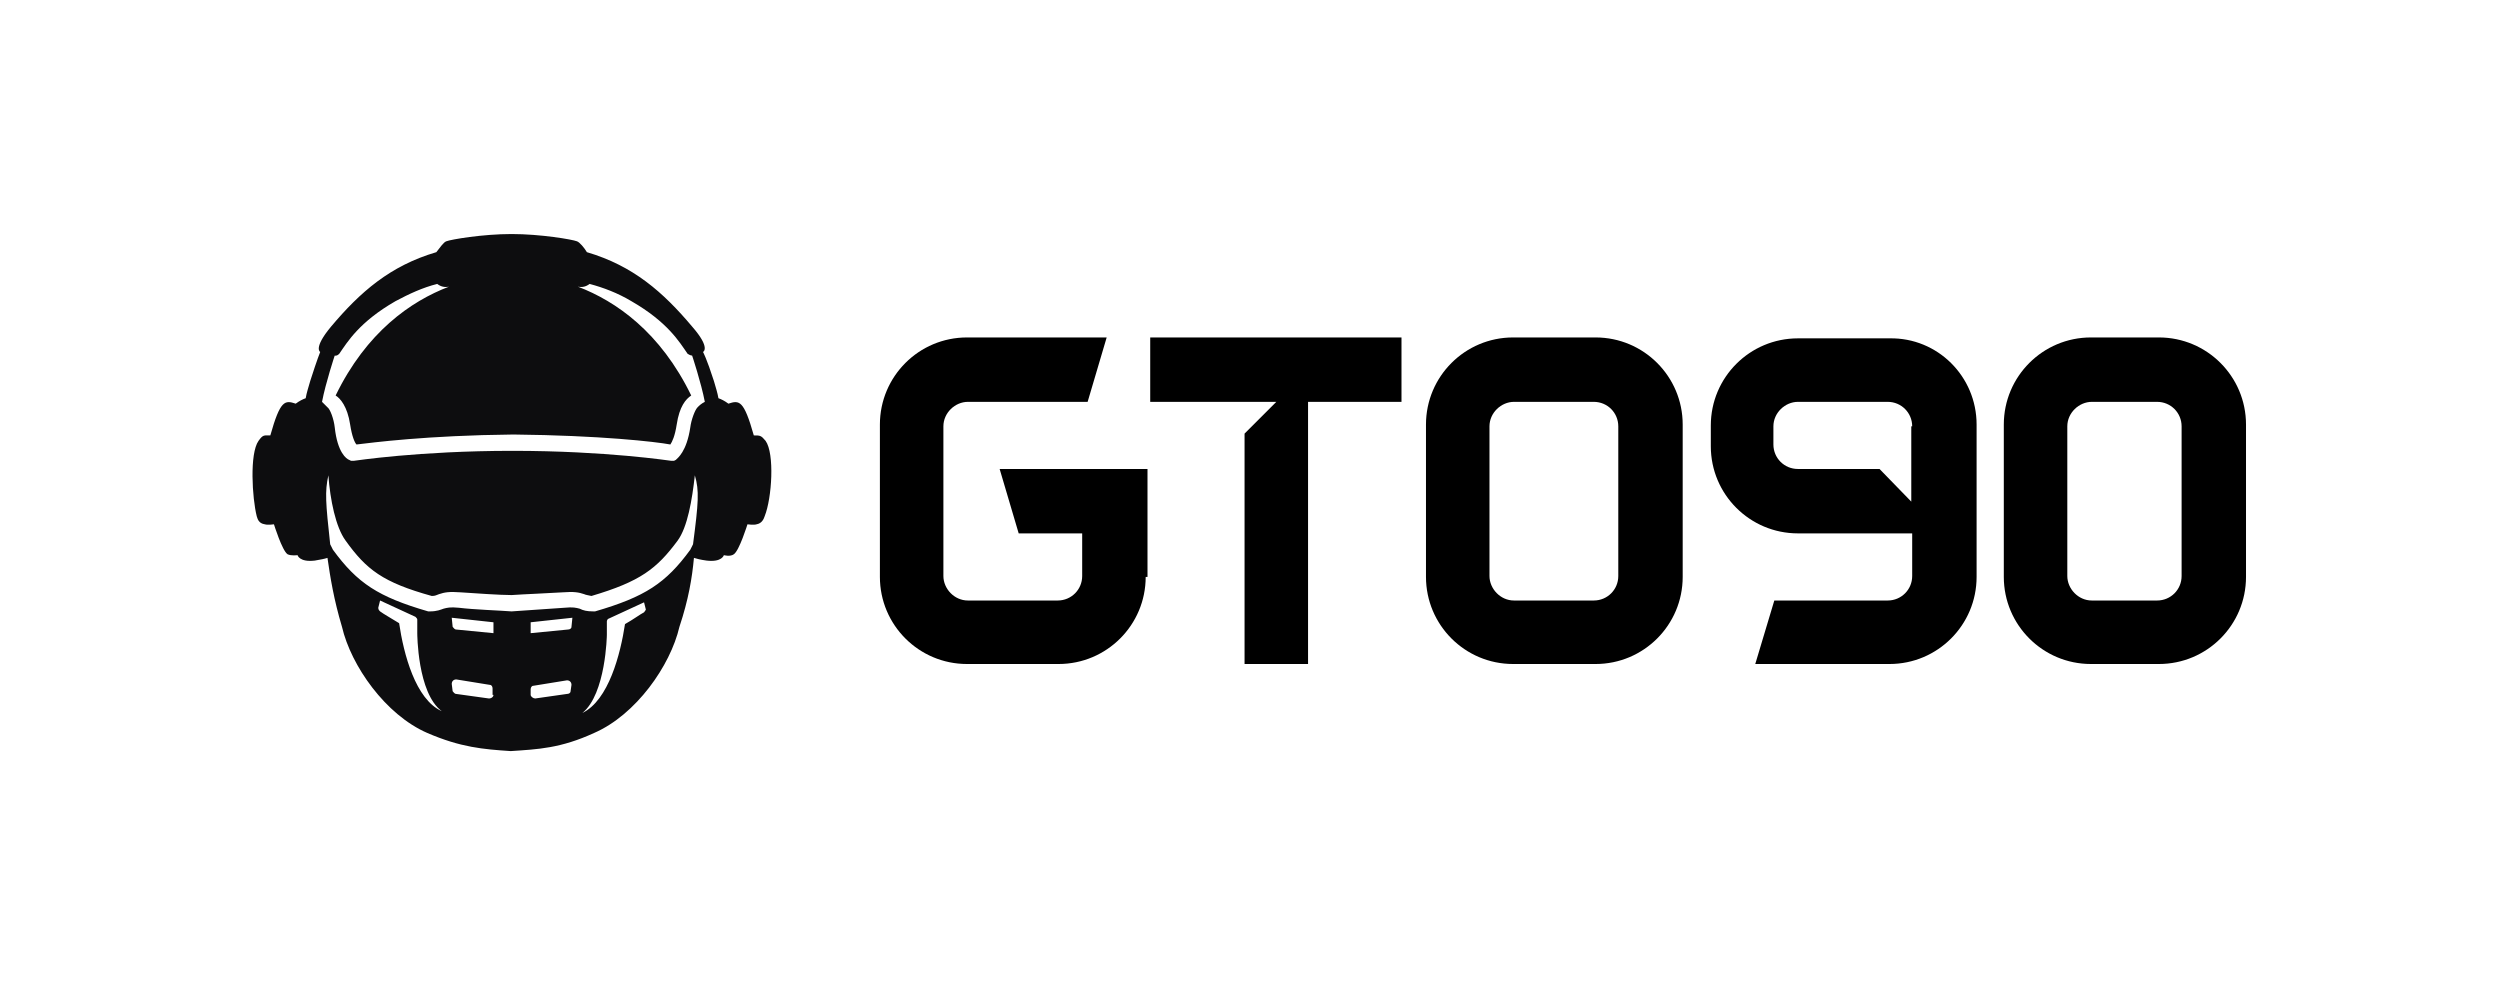
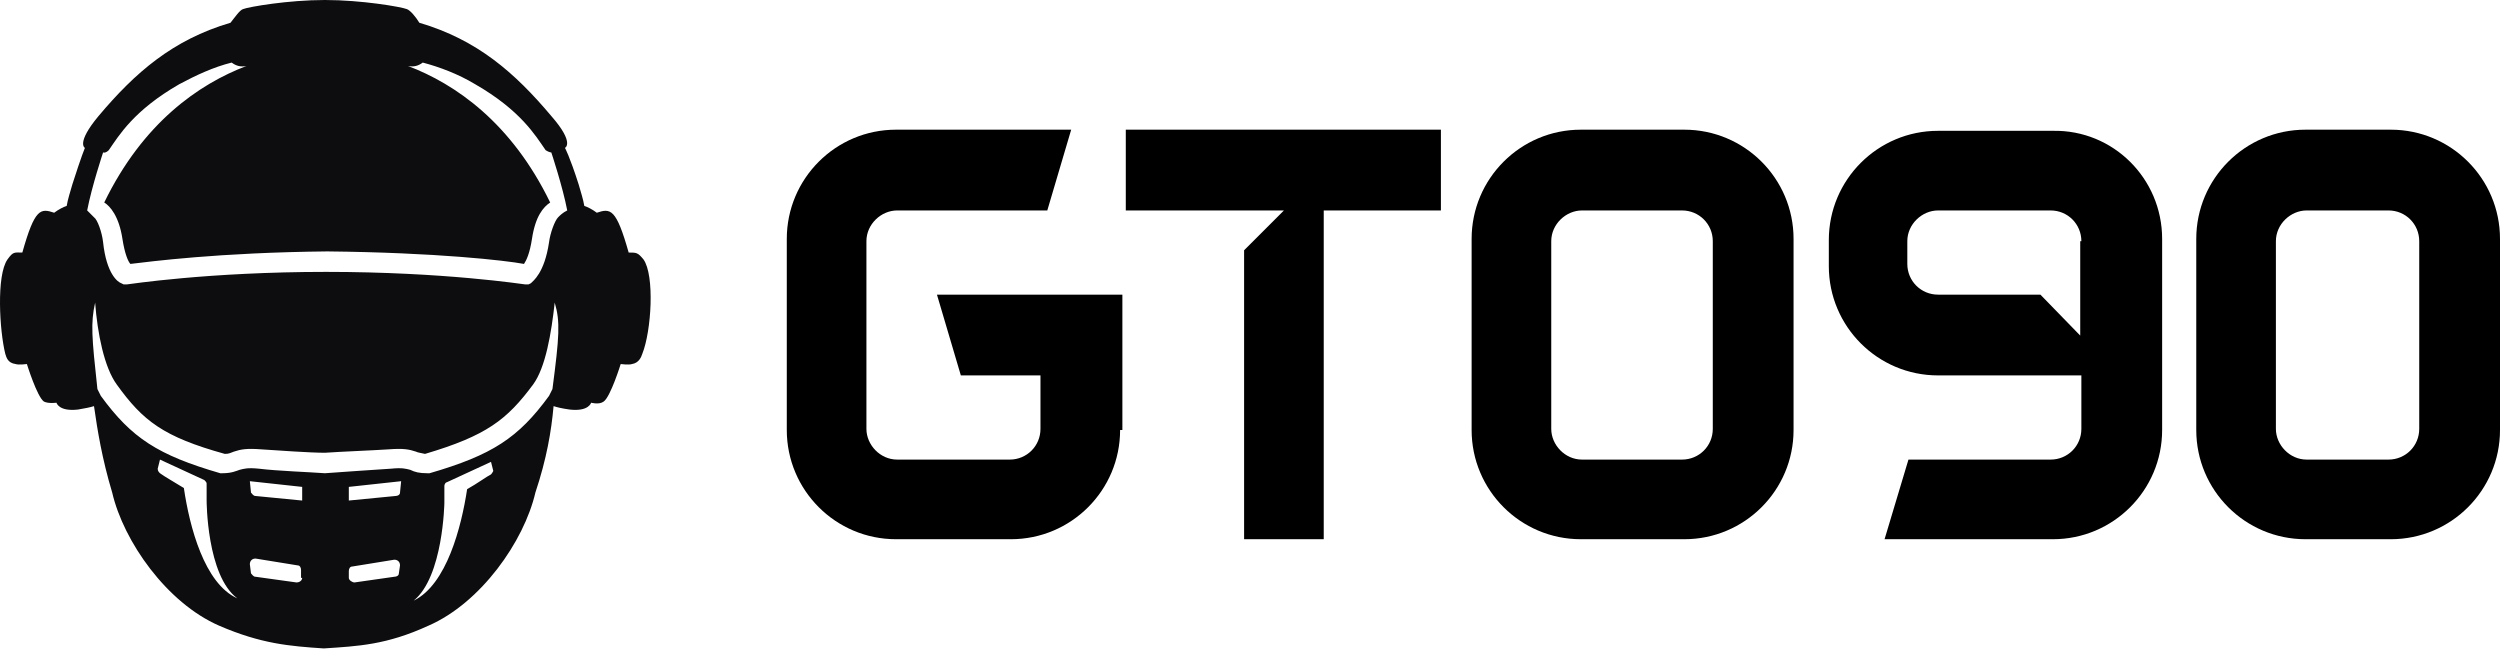
- <svg xmlns="http://www.w3.org/2000/svg" id="svg20" xml:space="preserve" style="enable-background:new 0 0 275.6 108.6;" viewBox="0 0 275.6 108.6" y="0px" x="0px" version="1.1">
-   <defs id="defs24" />
+ <svg xmlns="http://www.w3.org/2000/svg" height="57" width="219.763" id="svg20" xml:space="preserve" viewBox="0 0 219.763 57" y="0px" x="0px" version="1.1">
+   <defs id="defs24">
+ 	
+ 	
+ 
+ 		
+ 		
+ 		
+ 		
+ 		
+ 	</defs>
  <style id="style2" type="text/css">
	.st0{fill:#0D0D0F;}
</style>
-   <g id="background">
+   <g transform="translate(-27.83688,-25.8)" id="background">
</g>
-   <g id="Layer_1">
-     <g id="g15">
-       <path id="path5" d="M126.3,63.6c0,5.3-4.3,9.6-9.6,9.6h-10.1c-5.3,0-9.6-4.3-9.6-9.6V46.8c0-5.3,4.3-9.6,9.6-9.6H122l-2.1,7.1h-13.2    c-1.4,0-2.7,1.2-2.7,2.7v16.5c0,1.4,1.2,2.7,2.7,2.7h9.9c1.5,0,2.7-1.2,2.7-2.7v-4.7h-7l-2.1-7.1h16.3V63.6z" />
-       <path id="path7" d="M154.5,44.3h-10.3v28.9h-7V47.8l3.5-3.5h-13.9v-7.1h27.7V44.3z" />
-       <path id="path9" d="M185.5,46.8v16.8c0,5.3-4.3,9.6-9.6,9.6h-9.1c-5.3,0-9.6-4.3-9.6-9.6V46.8c0-5.3,4.3-9.6,9.6-9.6h9.1    C181.2,37.2,185.5,41.5,185.5,46.8z M178.4,47c0-1.5-1.2-2.7-2.7-2.7h-8.8c-1.4,0-2.7,1.2-2.7,2.7v16.5c0,1.4,1.2,2.7,2.7,2.7h8.8    c1.5,0,2.7-1.2,2.7-2.7V47z" />
-       <path id="path11" d="M217.9,46.8v16.8c0,5.3-4.3,9.6-9.6,9.6h-14.8l2.1-7h12.5c1.5,0,2.7-1.2,2.7-2.7v-4.7h-12.6c-5.3,0-9.6-4.3-9.6-9.6v-2.3    c0-5.3,4.3-9.6,9.6-9.6h10.1C213.6,37.2,217.9,41.5,217.9,46.8z M210.8,47c0-1.5-1.2-2.7-2.7-2.7h-9.9c-1.4,0-2.7,1.2-2.7,2.7v2    c0,1.5,1.2,2.7,2.7,2.7h9l3.5,3.6V47z" />
-       <path id="path13" d="M247.6,46.8v16.8c0,5.3-4.3,9.6-9.6,9.6h-7.5c-5.3,0-9.6-4.3-9.6-9.6V46.8c0-5.3,4.3-9.6,9.6-9.6h7.5    C243.3,37.2,247.6,41.5,247.6,46.8z M240.5,47c0-1.5-1.2-2.7-2.7-2.7h-7.2c-1.4,0-2.7,1.2-2.7,2.7v16.5c0,1.4,1.2,2.7,2.7,2.7h7.2    c1.5,0,2.7-1.2,2.7-2.7V47z" />
-     </g>
-     <path id="path17" d="M84.4,48.6C83.9,48,83.8,48,83.1,48c-1.1-3.9-1.6-3.9-2.8-3.5c-0.4-0.3-0.8-0.5-1.1-0.6   c-0.1-0.6-0.3-1.2-0.5-1.9c-0.8-2.5-1.2-3.2-1.2-3.2s0.9-0.4-1.2-2.8c-3.2-3.8-6.5-6.7-11.6-8.2c-0.3-0.5-0.8-1.1-1.1-1.2   c-0.5-0.2-4-0.8-7.2-0.8c-3.2,0-6.7,0.6-7.2,0.8c-0.3,0.1-0.7,0.7-1.1,1.2c-5.1,1.5-8.4,4.4-11.6,8.2c-2,2.4-1.2,2.8-1.2,2.8   S35,39.5,34.2,42c-0.2,0.7-0.4,1.3-0.5,1.9c-0.3,0.1-0.7,0.3-1.1,0.6c-1.2-0.4-1.7-0.4-2.8,3.5c-0.7,0-0.8-0.1-1.3,0.6   c-1,1.4-0.7,6.3-0.2,8.3c0.1,0.3,0.2,0.8,0.9,0.9c0.3,0.1,1,0,1,0s0.9,2.9,1.5,3.3c0.4,0.2,1.1,0.1,1.1,0.1s0.2,0.8,1.9,0.6   c0.6-0.1,1.1-0.2,1.4-0.3c0.3,2.1,0.7,4.6,1.6,7.6c1,4.3,4.8,9.7,9.4,11.7c3.7,1.6,6.2,1.8,9.2,2c3-0.2,5.5-0.3,9.2-2   c4.6-2,8.4-7.4,9.4-11.7c1-3,1.4-5.4,1.6-7.6c0.3,0.1,0.7,0.2,1.4,0.3c1.7,0.2,1.9-0.6,1.9-0.6s0.7,0.2,1.1-0.1   c0.6-0.4,1.5-3.3,1.5-3.3s0.7,0.1,1,0c0.6-0.1,0.8-0.6,0.9-0.9C85.1,54.9,85.4,50,84.4,48.6z M44,68.7c-0.8-0.5-1.7-1-2.1-1.3   c-0.1-0.1-0.2-0.2-0.2-0.4l0.2-0.8l3.9,1.8c0.1,0.1,0.2,0.2,0.2,0.3v1.5c0,0,0,6.6,2.7,8.6C45.8,77.1,44.5,72.1,44,68.7z    M54.4,76.6c0,0.2-0.2,0.4-0.5,0.4l-3.6-0.5c-0.2,0-0.3-0.2-0.4-0.3l-0.1-0.8c0-0.3,0.2-0.5,0.5-0.5l3.7,0.6c0.2,0,0.3,0.2,0.3,0.4   V76.6z M54.4,69.8l-4.1-0.4c-0.2,0-0.3-0.2-0.4-0.3l-0.1-1l4.6,0.5V69.8z M62.9,76.2c0,0.2-0.2,0.3-0.4,0.3L59,77   c-0.2,0-0.5-0.2-0.5-0.4V76c0-0.2,0.1-0.4,0.3-0.4l3.7-0.6c0.3,0,0.5,0.2,0.5,0.5L62.9,76.2z M63,69.1c0,0.2-0.2,0.3-0.4,0.3   l-4.1,0.4v-1.2l4.6-0.5L63,69.1z M71,67.5c-0.4,0.2-1.2,0.8-2.1,1.3c-0.5,3.3-1.8,8.4-4.7,9.8c2.6-2.1,2.7-8.6,2.7-8.6v-1.5   c0-0.1,0.1-0.3,0.2-0.3l3.9-1.8l0.2,0.8C71.2,67.2,71.1,67.4,71,67.5z M76.4,60c-0.1,0.2-0.2,0.4-0.3,0.6c-2.7,3.7-5,5.2-10.5,6.8   l-0.2,0c-0.7,0-1.1-0.1-1.5-0.3c-0.4-0.1-0.7-0.2-1.7-0.1c-1.6,0.1-4.4,0.3-5.8,0.4c-1.3-0.1-4.2-0.2-5.8-0.4c-1-0.1-1.3,0-1.7,0.1   c-0.3,0.1-0.7,0.3-1.5,0.3l-0.2,0c-5.5-1.6-7.8-3.1-10.5-6.8c-0.1-0.2-0.2-0.4-0.3-0.6c-0.5-4.6-0.6-5.8-0.2-7.6   c0.2,2.7,0.8,5.7,1.9,7.2c2.3,3.2,4.1,4.6,9.5,6.1c0.4,0,0.5-0.1,0.8-0.2c0.6-0.2,1.1-0.3,2.4-0.2c1.5,0.1,4.3,0.3,5.6,0.3   c1.4-0.1,4.1-0.2,5.6-0.3c1.3-0.1,1.8,0,2.4,0.2c0.2,0.1,0.4,0.1,0.8,0.2c5.4-1.6,7.2-3,9.5-6.1c1.1-1.5,1.6-4.5,1.9-7.2   C77.1,54.1,77,55.4,76.4,60z M76.9,44.9c-0.3,0.3-0.7,1.4-0.8,2.2c-0.4,2.7-1.4,3.4-1.6,3.6l-0.2,0.1l-0.3,0   c-0.1,0-7.1-1.1-17.5-1.1c-10.4,0-17.4,1.1-17.5,1.1l-0.3,0l-0.2-0.1c-0.3-0.1-1.3-0.8-1.6-3.6c-0.1-0.9-0.5-2-0.8-2.2   c-0.2-0.2-0.4-0.4-0.6-0.6c0.4-2.1,1.4-5.1,1.4-5.1s0.2,0.1,0.5-0.2c0.9-1.3,2.2-3.5,6.2-5.8c1.5-0.8,3-1.5,4.6-1.9   c0.4,0.3,0.8,0.4,1.3,0.3c-4.2,1.6-9.1,5-12.5,12c0.5,0.3,1.3,1.2,1.6,3.2c0.2,1.3,0.5,2,0.7,2.2c1.7-0.2,7.7-1,17.3-1.1   c9.6,0.1,15.7,0.8,17.3,1.1c0.2-0.3,0.5-0.9,0.7-2.2c0.3-2,1-2.8,1.6-3.2c-3.4-7-8.3-10.4-12.5-12c0.5,0.1,0.9,0,1.3-0.3   c1.5,0.4,3.1,1,4.6,1.9c4,2.3,5.3,4.5,6.2,5.8c0.3,0.2,0.5,0.2,0.5,0.2s1,3,1.4,5.1C77.3,44.5,77.1,44.7,76.9,44.9z" class="st0" />
+   <g id="g851">
+     <path d="m 98.463,37.8 c 0,5.3 -4.3,9.6 -9.6,9.6 h -10.1 c -5.3,0 -9.6,-4.3 -9.6,-9.6 V 21 c 0,-5.3 4.3,-9.6 9.6,-9.6 h 15.4 l -2.1,7.1 h -13.2 c -1.4,0 -2.7,1.2 -2.7,2.7 v 16.5 c 0,1.4 1.2,2.7 2.7,2.7 h 9.9 c 1.5,0 2.7,-1.2 2.7,-2.7 V 33 h -7 l -2.1,-7.1 h 16.3 v 11.9 z" id="path5" />
+     <path d="m 126.663,18.5 h -10.3 v 28.9 h -7 V 22 l 3.5,-3.5 h -13.9 v -7.1 h 27.7 z" id="path7" />
+     <path d="m 157.663,21 v 16.8 c 0,5.3 -4.3,9.6 -9.6,9.6 h -9.1 c -5.3,0 -9.6,-4.3 -9.6,-9.6 V 21 c 0,-5.3 4.3,-9.6 9.6,-9.6 h 9.1 c 5.3,0 9.6,4.3 9.6,9.6 z m -7.1,0.2 c 0,-1.5 -1.2,-2.7 -2.7,-2.7 h -8.8 c -1.4,0 -2.7,1.2 -2.7,2.7 v 16.5 c 0,1.4 1.2,2.7 2.7,2.7 h 8.8 c 1.5,0 2.7,-1.2 2.7,-2.7 z" id="path9" />
+     <path d="m 190.063,21 v 16.8 c 0,5.3 -4.3,9.6 -9.6,9.6 h -14.8 l 2.1,-7 h 12.5 c 1.5,0 2.7,-1.2 2.7,-2.7 V 33 h -12.6 c -5.3,0 -9.6,-4.3 -9.6,-9.6 v -2.3 c 0,-5.3 4.3,-9.6 9.6,-9.6 h 10.1 c 5.3,-0.1 9.6,4.2 9.6,9.5 z m -7.1,0.2 c 0,-1.5 -1.2,-2.7 -2.7,-2.7 h -9.9 c -1.4,0 -2.7,1.2 -2.7,2.7 v 2 c 0,1.5 1.2,2.7 2.7,2.7 h 9 l 3.5,3.6 v -8.3 z" id="path11" />
+     <path d="m 219.763,21 v 16.8 c 0,5.3 -4.3,9.6 -9.6,9.6 h -7.5 c -5.3,0 -9.6,-4.3 -9.6,-9.6 V 21 c 0,-5.3 4.3,-9.6 9.6,-9.6 h 7.5 c 5.3,0 9.6,4.3 9.6,9.6 z m -7.1,0.2 c 0,-1.5 -1.2,-2.7 -2.7,-2.7 h -7.2 c -1.4,0 -2.7,1.2 -2.7,2.7 v 16.5 c 0,1.4 1.2,2.7 2.7,2.7 h 7.2 c 1.5,0 2.7,-1.2 2.7,-2.7 z" id="path13" />
+     <path style="fill:#0d0d0f" id="path17" d="m 56.563,22.8 c -0.5,-0.6 -0.6,-0.6 -1.3,-0.6 -1.1,-3.9 -1.6,-3.9 -2.8,-3.5 -0.4,-0.3 -0.8,-0.5 -1.1,-0.6 -0.1,-0.6 -0.3,-1.2 -0.5,-1.9 -0.8,-2.5 -1.2,-3.2 -1.2,-3.2 0,0 0.9,-0.4 -1.2,-2.8 -3.2,-3.8 -6.5,-6.7 -11.6,-8.2 -0.3,-0.5 -0.8,-1.1 -1.1,-1.2 -0.5,-0.2 -4,-0.8 -7.2,-0.8 -3.2,0 -6.7,0.6 -7.2,0.8 -0.3,0.1 -0.7,0.7 -1.1,1.2 -5.1,1.5 -8.4,4.4 -11.6,8.2 -2,2.4 -1.2,2.8 -1.2,2.8 0,0 -0.3,0.7 -1.1,3.2 -0.2,0.7 -0.4,1.3 -0.5,1.9 -0.3,0.1 -0.7,0.3 -1.1,0.6 -1.2,-0.4 -1.7,-0.4 -2.8,3.5 -0.7,0 -0.8,-0.1 -1.3,0.6 -1,1.4 -0.7,6.3 -0.2,8.3 0.1,0.3 0.2,0.8 0.9,0.9 0.3,0.1 1,0 1,0 0,0 0.9,2.9 1.5,3.3 0.4,0.2 1.1,0.1 1.1,0.1 0,0 0.2,0.8 1.9,0.6 0.6,-0.1 1.1,-0.2 1.4,-0.3 0.3,2.1 0.7,4.6 1.6,7.6 1,4.3 4.8,9.7 9.4,11.7 3.7,1.6 6.2,1.8 9.2,2 3,-0.2 5.5,-0.3 9.2,-2 4.6,-2 8.4,-7.4 9.4,-11.7 1,-3 1.4,-5.4 1.6,-7.6 0.3,0.1 0.7,0.2 1.4,0.3 1.7,0.2 1.9,-0.6 1.9,-0.6 0,0 0.7,0.2 1.1,-0.1 0.6,-0.4 1.5,-3.3 1.5,-3.3 0,0 0.7,0.1 1,0 0.6,-0.1 0.8,-0.6 0.9,-0.9 0.8,-2 1.1,-6.9 0.1,-8.3 z m -40.4,20.1 c -0.8,-0.5 -1.7,-1 -2.1,-1.3 -0.1,-0.1 -0.2,-0.2 -0.2,-0.4 l 0.2,-0.8 3.9,1.8 c 0.1,0.1 0.2,0.2 0.2,0.3 V 44 c 0,0 0,6.6 2.7,8.6 -2.9,-1.3 -4.2,-6.3 -4.7,-9.7 z m 10.4,7.9 c 0,0.2 -0.2,0.4 -0.5,0.4 l -3.6,-0.5 c -0.2,0 -0.3,-0.2 -0.4,-0.3 l -0.1,-0.8 c 0,-0.3 0.2,-0.5 0.5,-0.5 l 3.7,0.6 c 0.2,0 0.3,0.2 0.3,0.4 v 0.7 z m 0,-6.8 -4.1,-0.4 c -0.2,0 -0.3,-0.2 -0.4,-0.3 l -0.1,-1 4.6,0.5 z m 8.5,6.4 c 0,0.2 -0.2,0.3 -0.4,0.3 l -3.5,0.5 c -0.2,0 -0.5,-0.2 -0.5,-0.4 v -0.6 c 0,-0.2 0.1,-0.4 0.3,-0.4 l 3.7,-0.6 c 0.3,0 0.5,0.2 0.5,0.5 z m 0.1,-7.1 c 0,0.2 -0.2,0.3 -0.4,0.3 l -4.1,0.4 v -1.2 l 4.6,-0.5 z m 8,-1.6 c -0.4,0.2 -1.2,0.8 -2.1,1.3 -0.5,3.3 -1.8,8.4 -4.7,9.8 2.6,-2.1 2.7,-8.6 2.7,-8.6 v -1.5 c 0,-0.1 0.1,-0.3 0.2,-0.3 l 3.9,-1.8 0.2,0.8 c 0,0 -0.1,0.2 -0.2,0.3 z m 5.4,-7.5 c -0.1,0.2 -0.2,0.4 -0.3,0.6 -2.7,3.7 -5,5.2 -10.5,6.8 h -0.2 c -0.7,0 -1.1,-0.1 -1.5,-0.3 -0.4,-0.1 -0.7,-0.2 -1.7,-0.1 -1.6,0.1 -4.4,0.3 -5.8,0.4 -1.3,-0.1 -4.2,-0.2 -5.8,-0.4 -1,-0.1 -1.3,0 -1.7,0.1 -0.3,0.1 -0.7,0.3 -1.5,0.3 h -0.2 c -5.5,-1.6 -7.8,-3.1 -10.5,-6.8 -0.1,-0.2 -0.2,-0.4 -0.3,-0.6 -0.5,-4.6 -0.6,-5.8 -0.2,-7.6 0.2,2.7 0.8,5.7 1.9,7.2 2.3,3.2 4.1,4.6 9.5,6.1 0.4,0 0.5,-0.1 0.8,-0.2 0.6,-0.2 1.1,-0.3 2.4,-0.2 1.5,0.1 4.3,0.3 5.6,0.3 1.4,-0.1 4.1,-0.2 5.6,-0.3 1.3,-0.1 1.8,0 2.4,0.2 0.2,0.1 0.4,0.1 0.8,0.2 5.4,-1.6 7.2,-3 9.5,-6.1 1.1,-1.5 1.6,-4.5 1.9,-7.2 0.5,1.7 0.4,3 -0.2,7.6 z m 0.5,-15.1 c -0.3,0.3 -0.7,1.4 -0.8,2.2 -0.4,2.7 -1.4,3.4 -1.6,3.6 l -0.2,0.1 h -0.3 c -0.1,0 -7.1,-1.1 -17.5,-1.1 -10.4,0 -17.4,1.1 -17.5,1.1 h -0.3 l -0.2,-0.1 c -0.3,-0.1 -1.3,-0.8 -1.6,-3.6 -0.1,-0.9 -0.5,-2 -0.8,-2.2 -0.2,-0.2 -0.4,-0.4 -0.6,-0.6 0.4,-2.1 1.4,-5.1 1.4,-5.1 0,0 0.2,0.1 0.5,-0.2 0.9,-1.3 2.2,-3.5 6.2,-5.8 1.5,-0.8 3,-1.5 4.6,-1.9 0.4,0.3 0.8,0.4 1.3,0.3 -4.2,1.6 -9.1,5 -12.5,12 0.5,0.3 1.3,1.2 1.6,3.2 0.2,1.3 0.5,2 0.7,2.2 1.7,-0.2 7.7,-1 17.3,-1.1 9.6,0.1 15.7,0.8 17.3,1.1 0.2,-0.3 0.5,-0.9 0.7,-2.2 0.3,-2 1,-2.8 1.6,-3.2 -3.4,-7 -8.3,-10.4 -12.5,-12 0.5,0.1 0.9,0 1.3,-0.3 1.5,0.4 3.1,1 4.6,1.9 4,2.3 5.3,4.5 6.2,5.8 0.3,0.2 0.5,0.2 0.5,0.2 0,0 1,3 1.4,5.1 -0.4,0.2 -0.6,0.4 -0.8,0.6 z" class="st0" />
  </g>
</svg>
